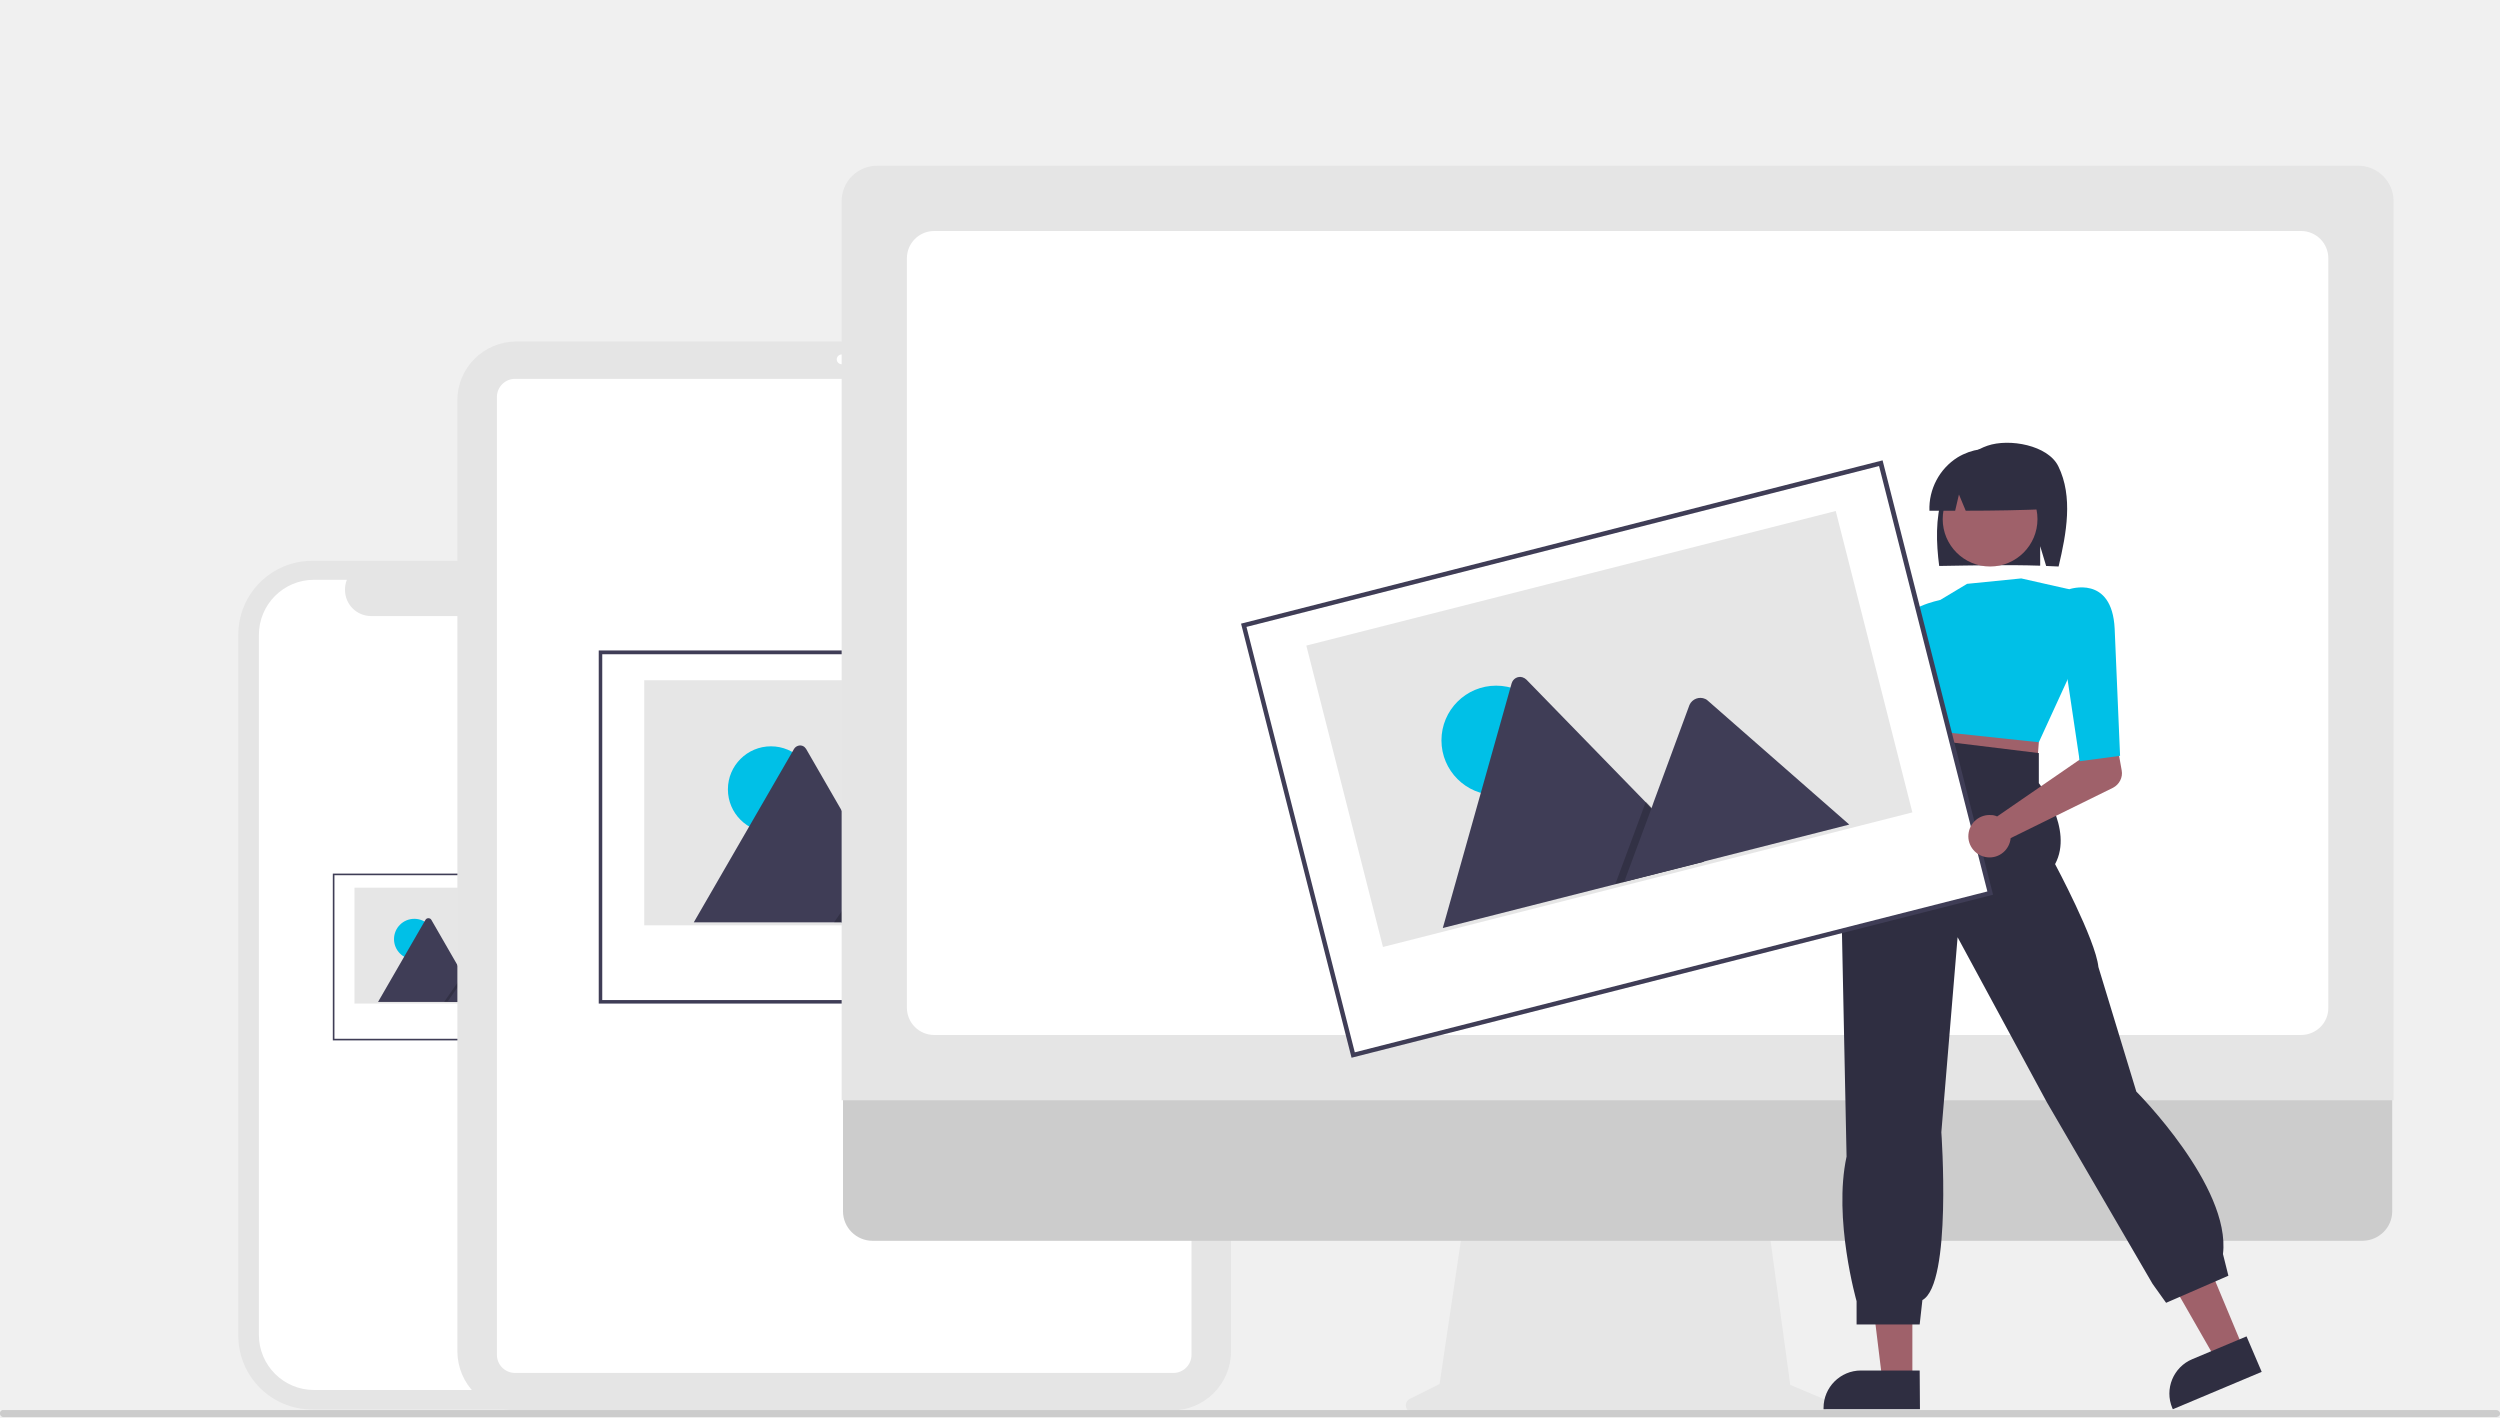
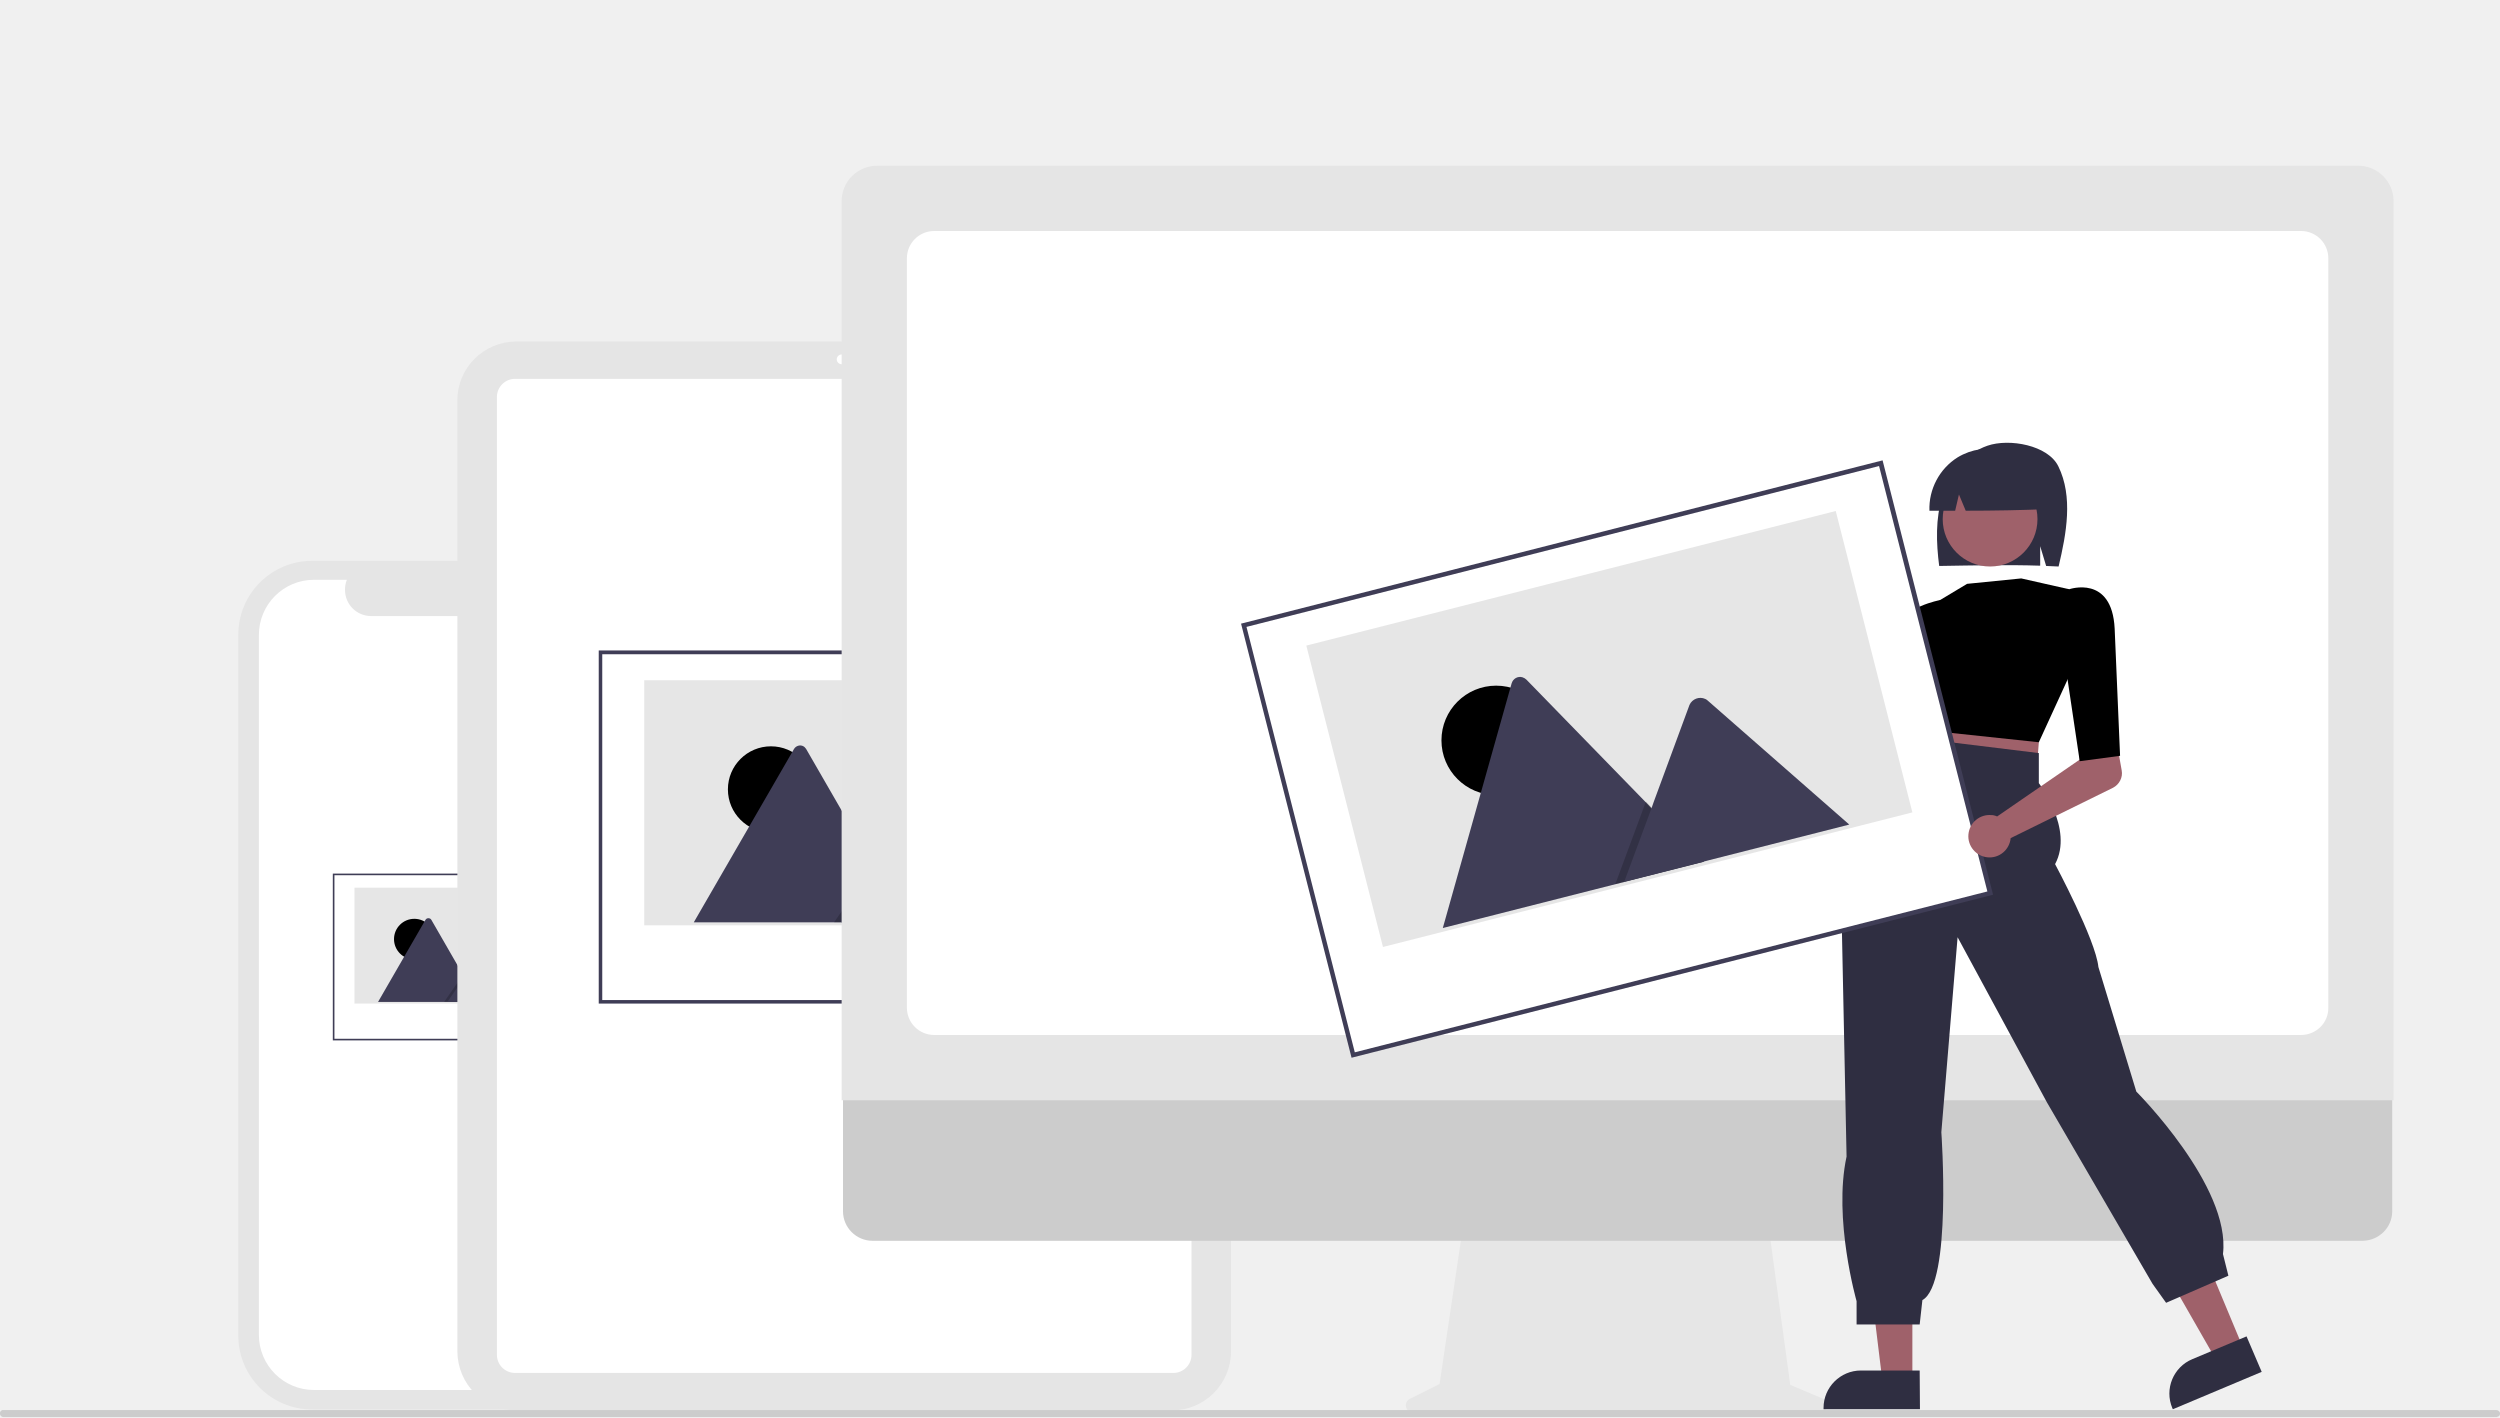
<svg xmlns="http://www.w3.org/2000/svg" version="1.1" id="e7f7d68b-2588-4b60-b05b-c60a9ab492d2" x="0px" y="0px" viewBox="0 0 923.2 523.3" style="enable-background:new 0 0 923.2 523.3;" xml:space="preserve">
  <style type="text/css">
	.st0{fill:#E5E5E5;}
	.st1{fill:#FFFFFF;}
	.st2{fill:#3F3D56;}
	.st3{fill:#E6E6E6;}
- 	.st4{fill:#00C0E7;}
	.st5{opacity:0.2;enable-background:new    ;}
	.st6{fill:#CCCCCC;}
	.st7{fill:#2F2E41;}
	.st8{fill:#9F616A;}
</style>
  <path class="st0" d="M244.3,281.6h-1.7v-47.2c0-15.1-12.2-27.3-27.3-27.3c0,0,0,0,0,0h-100c-15.1,0-27.3,12.2-27.3,27.3v258.8  c0,15.1,12.2,27.3,27.3,27.3h100c15.1,0,27.3-12.2,27.3-27.3V315.2h1.7L244.3,281.6z" />
  <path class="st1" d="M216.4,214.2h-13c2,5-0.4,10.6-5.3,12.6c-1.2,0.5-2.4,0.7-3.7,0.7h-57.3c-5.4,0-9.7-4.3-9.7-9.7  c0-1.3,0.2-2.5,0.7-3.7H116c-11.3,0-20.4,9.1-20.4,20.4l0,0v258.4c0,11.3,9.1,20.4,20.4,20.4l0,0h100.4c11.3,0,20.4-9.1,20.4-20.4  l0,0l0,0V234.6C236.8,223.4,227.7,214.2,216.4,214.2L216.4,214.2z" />
  <rect x="123.2" y="322.9" class="st1" width="90.4" height="61" />
  <path class="st2" d="M213.9,384.2h-91v-61.6h91L213.9,384.2z M123.5,383.6h89.8v-60.4h-89.8V383.6z" />
  <path class="st3" d="M130.9,370.6H206v-42.8h-75.1V370.6z" />
  <circle class="st4" cx="153" cy="346.8" r="7.5" />
  <path class="st2" d="M176.6,370h-36.9c0,0-0.1,0-0.1,0l17.5-30.3c0.3-0.6,1.1-0.8,1.7-0.5c0.2,0.1,0.4,0.3,0.5,0.5l11.7,20.3l0.6,1  L176.6,370z" />
  <polygon class="st5" points="176.6,370 164,370 170.2,361.1 170.6,360.4 170.8,360.1 171.4,361.1 " />
  <path class="st2" d="M197.1,370h-31.9l6.2-9l0.4-0.6l8.1-11.7c0.6-0.7,1.6-0.8,2.3-0.3c0,0,0.1,0.1,0.1,0.1c0,0,0.1,0.1,0.1,0.1  L197.1,370z" />
  <path class="st0" d="M432.9,520.8H190.6c-12,0-21.6-9.7-21.7-21.7V147.8c0-12,9.7-21.6,21.7-21.7h242.3c12,0,21.6,9.7,21.7,21.7  v351.4C454.5,511.1,444.8,520.8,432.9,520.8z" />
  <path class="st1" d="M433.3,507H190.2c-3.7,0-6.7-3-6.7-6.7V146.6c0-3.7,3-6.7,6.7-6.7h243.1c3.7,0,6.7,3,6.7,6.7v353.7  C440,504,437,507,433.3,507z" />
  <circle class="st1" cx="310.8" cy="132.7" r="1.8" />
  <rect x="221.8" y="240.9" class="st1" width="191.3" height="129.1" />
  <path class="st2" d="M413.7,370.6H221.1V240.2h192.6V370.6z M222.4,369.3h190V241.6h-190L222.4,369.3z" />
  <path class="st3" d="M237.9,341.7h159v-90.5h-159V341.7z" />
  <circle class="st4" cx="284.7" cy="291.5" r="15.9" />
  <path class="st2" d="M334.7,340.6h-78.2c-0.1,0-0.2,0-0.3,0l37-64c0.7-1.2,2.3-1.7,3.5-1c0.4,0.2,0.7,0.6,1,1l24.8,43l1.2,2.1  L334.7,340.6z" />
  <polygon class="st5" points="334.7,340.6 308,340.6 321.1,321.6 322,320.2 322.5,319.5 323.7,321.6 " />
  <path class="st2" d="M378.2,340.6h-67.6l13.1-19l0.9-1.4l17.1-24.8c1.2-1.5,3.4-1.7,4.9-0.5c0.1,0.1,0.2,0.2,0.3,0.2  c0.1,0.1,0.2,0.2,0.2,0.3L378.2,340.6z" />
  <path class="st3" d="M673.4,516.6l-12.3-5.2l-8.4-61.5h-112l-9.1,61.2l-11,5.5c-1.3,0.6-1.8,2.2-1.2,3.5c0.4,0.9,1.3,1.4,2.3,1.4  h150.6c1.4,0,2.6-1.2,2.6-2.6C675,518,674.4,517,673.4,516.6z" />
  <path class="st6" d="M872.5,458.2H322.2c-6,0-10.9-4.9-10.9-10.9v-77.6h572.1v77.6C883.4,453.3,878.5,458.1,872.5,458.2z" />
  <path class="st0" d="M884,406.3H310.8V74.3c0-7.3,5.9-13.1,13.1-13.1h546.9c7.3,0,13.1,5.9,13.1,13.1V406.3z" />
  <path class="st1" d="M849.7,382.2H345c-5.6,0-10.1-4.5-10.1-10.1V95.4c0-5.6,4.5-10.1,10.1-10.1h504.7c5.6,0,10.1,4.5,10.1,10.1  v276.7C859.9,377.7,855.3,382.2,849.7,382.2z" />
  <path class="st6" d="M921.9,523.3H1.3c-0.6,0-1.1-0.4-1.3-1c-0.2-0.7,0.2-1.4,0.9-1.6c0.1,0,0.2,0,0.3,0h920.6c0.6,0,1.2,0.4,1.4,1  c0.2,0.7-0.3,1.4-1,1.5C922.1,523.3,922,523.3,921.9,523.3z" />
  <path class="st7" d="M717.3,183.2c2.6-8.3,8.5-15.8,16.6-18.6c8.1-2.8,22.4-0.2,26.2,7.6c5.5,11.2,3,24.8,0.1,37  c-1.5-0.1-3.1-0.1-4.6-0.2l-2.2-7.3v7.2c-12.1-0.4-24.7-0.1-37.3,0.1C715,200.4,714.7,191.5,717.3,183.2z" />
  <polygon class="st8" points="828.4,497.9 818.3,502.1 797,464.9 812,458.6 " />
  <path class="st7" d="M835.2,506.6l-32.8,13.8l-0.2-0.4c-3-7.1,0.4-15.2,7.4-18.1l0,0l20-8.4L835.2,506.6z" />
  <path class="st8" d="M679.2,322c-2.4-3.5-1.5-8.2,1.9-10.6c0.4-0.3,0.8-0.5,1.2-0.7l21.9-66l14.6,7.8L692.7,315  c1.5,4-0.5,8.4-4.4,9.9C685,326.1,681.2,325,679.2,322L679.2,322z" />
  <polygon class="st8" points="706.2,509.7 695.1,509.7 689.9,467.1 706.2,467.1 " />
  <path class="st7" d="M709,520.4l-35.6,0v-0.5c0-7.6,6.2-13.8,13.8-13.8h0l21.7,0L709,520.4z" />
  <polygon class="st8" points="750.4,267.6 752.9,274.1 752.4,280.6 704.4,274.6 705.9,269.1 711.4,262.6 " />
  <circle class="st8" cx="734.9" cy="191.7" r="17.5" />
  <path class="st4" d="M716.4,221.6l10-6l20-2l17.7,4l-0.2,32.5l-11,24l-47-5l-2-6.5c0,0-13-17.5,1-27.5L716.4,221.6z" />
  <path class="st4" d="M718.9,223.1l-2.5-1.5c0,0-13.5,2.5-16.5,10.5s-6,44-6,44l12.5,1.5l4.5-29.5L718.9,223.1z" />
  <path class="st7" d="M752.9,278.1v11.1c0,0,13,16.9,6,29.9c0,0,15,28,16,38l14,46c0,0,35,35,32,60l2,8l-23,10l-5-7l-39-67l-33-61  l-6,72c0,0,4,56-7,62l-1,9h-23.3v-8.6c0,0-8.7-30.4-3.7-53.4l-2-97c0,0,9-41,20-48l4-10L752.9,278.1z" />
  <path class="st7" d="M722.9,168.9c10.4-6.3,23.9-3,30.2,7.3c2.2,3.6,3.3,7.7,3.2,11.8c-9.8,0.4-20,0.6-30.4,0.6l-2.5-6l-1.4,6  c-3.2,0-6.3,0-9.5,0C712.2,180.7,716.2,173.1,722.9,168.9z" />
  <rect x="475.8" y="198.4" transform="matrix(0.9692 -0.2465 0.2465 0.9692 -50.6642 155.8174)" class="st1" width="242.7" height="163.8" />
  <path class="st2" d="M736,330.4l-236.9,60.2l-40.8-160.3L695.2,170L736,330.4z M500.3,388.6l233.6-59.4l-40-157.1l-233.6,59.4  L500.3,388.6z" />
  <path class="st3" d="M510.7,349.7L706.2,300l-28.3-111.3l-195.5,49.7L510.7,349.7z" />
  <circle class="st4" cx="552.5" cy="273.4" r="20.2" />
  <path class="st2" d="M629.3,318.2l-96.1,24.4c-0.1,0-0.2,0.1-0.4,0.1l25.4-90.3c0.5-1.8,2.3-2.8,4-2.3c0.6,0.2,1.1,0.5,1.5,0.9  l43.9,45.1l2.1,2.2L629.3,318.2z" />
  <polygon class="st5" points="629.3,318.2 596.5,326.5 606.7,299 607.4,297 607.8,296 609.9,298.2 " />
  <path class="st2" d="M682.9,304.5l-83.1,21.1l10.2-27.5l0.7-2l13.2-35.8c1-2.2,3.6-3.2,5.8-2.2c0.1,0.1,0.3,0.1,0.4,0.2  c0.1,0.1,0.3,0.2,0.4,0.3L682.9,304.5z" />
  <path class="st8" d="M736.3,301.1c0.4,0.1,0.8,0.2,1.2,0.4l30.5-21l-0.7-9l13.4-2.8l2.8,15.8c0.5,2.6-0.9,5.2-3.2,6.4l-37.8,18.6  c-0.4,4.3-4.2,7.5-8.5,7.1s-7.5-4.2-7.1-8.5c0.4-4.3,4.2-7.5,8.5-7.1C735.7,301,736,301,736.3,301.1z" />
  <path class="st4" d="M756.9,219.1l7.2-1.5c0,0,15.8-5.5,16.8,14.5l2,47l-14.9,2l-6.1-41L756.9,219.1z" />
</svg>
